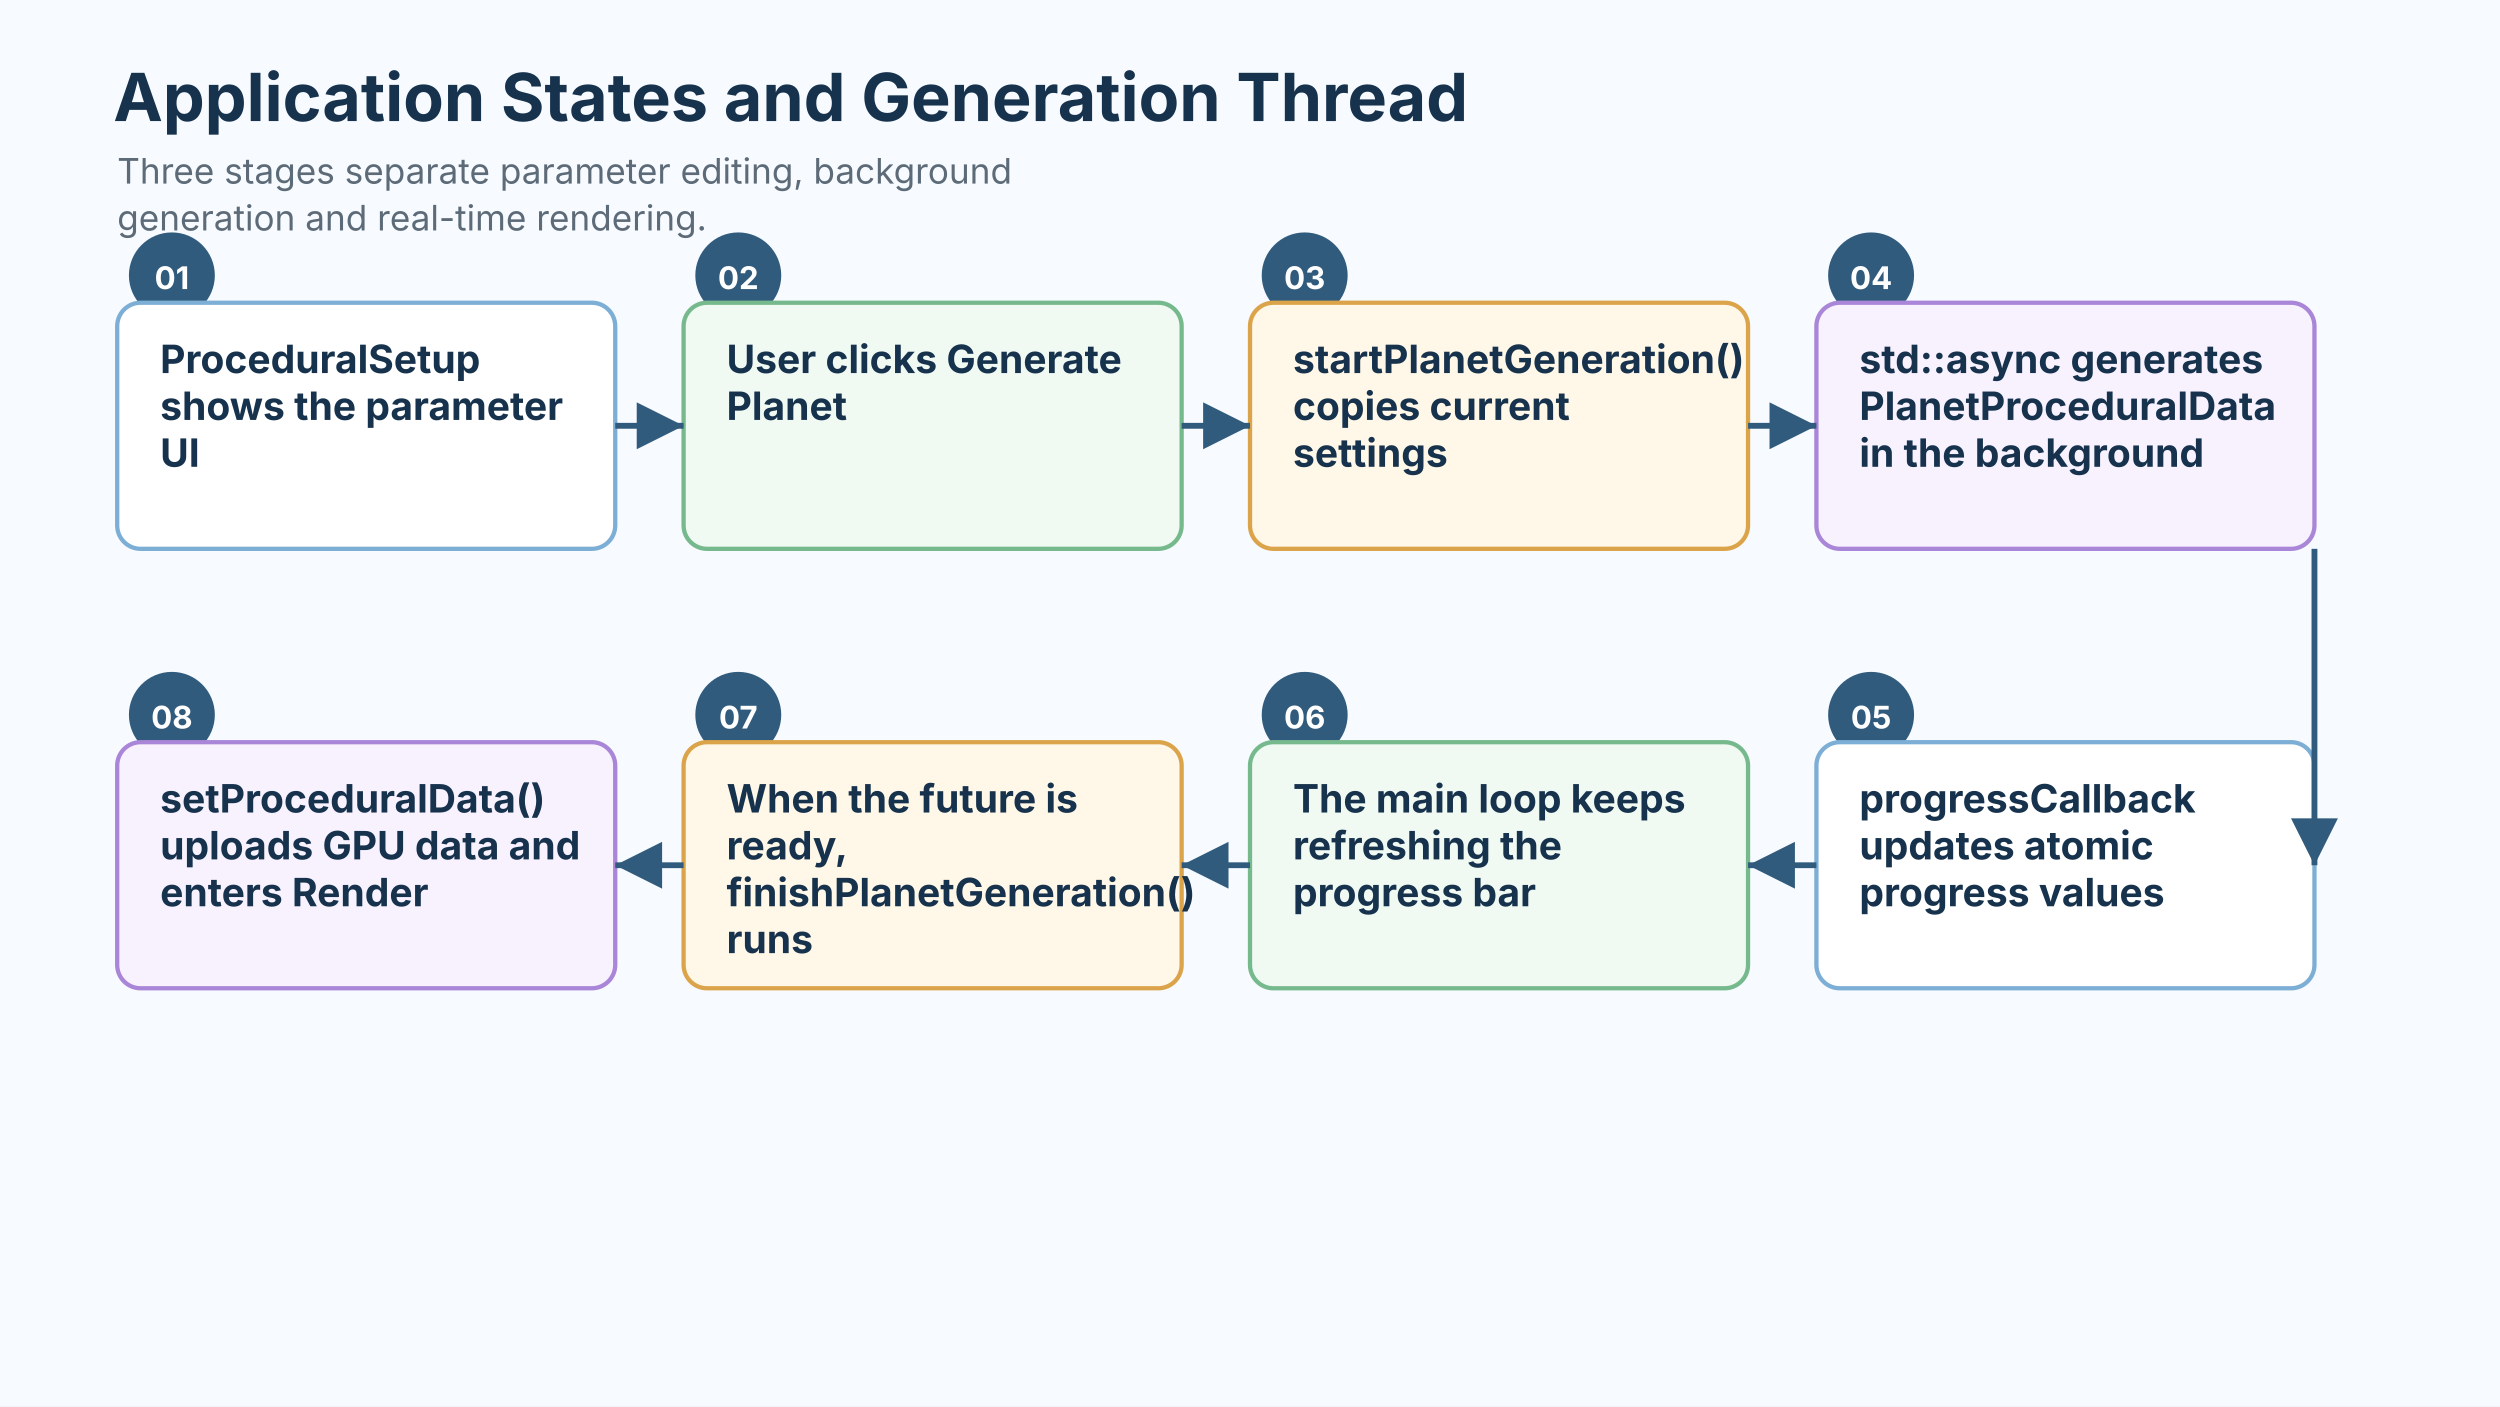
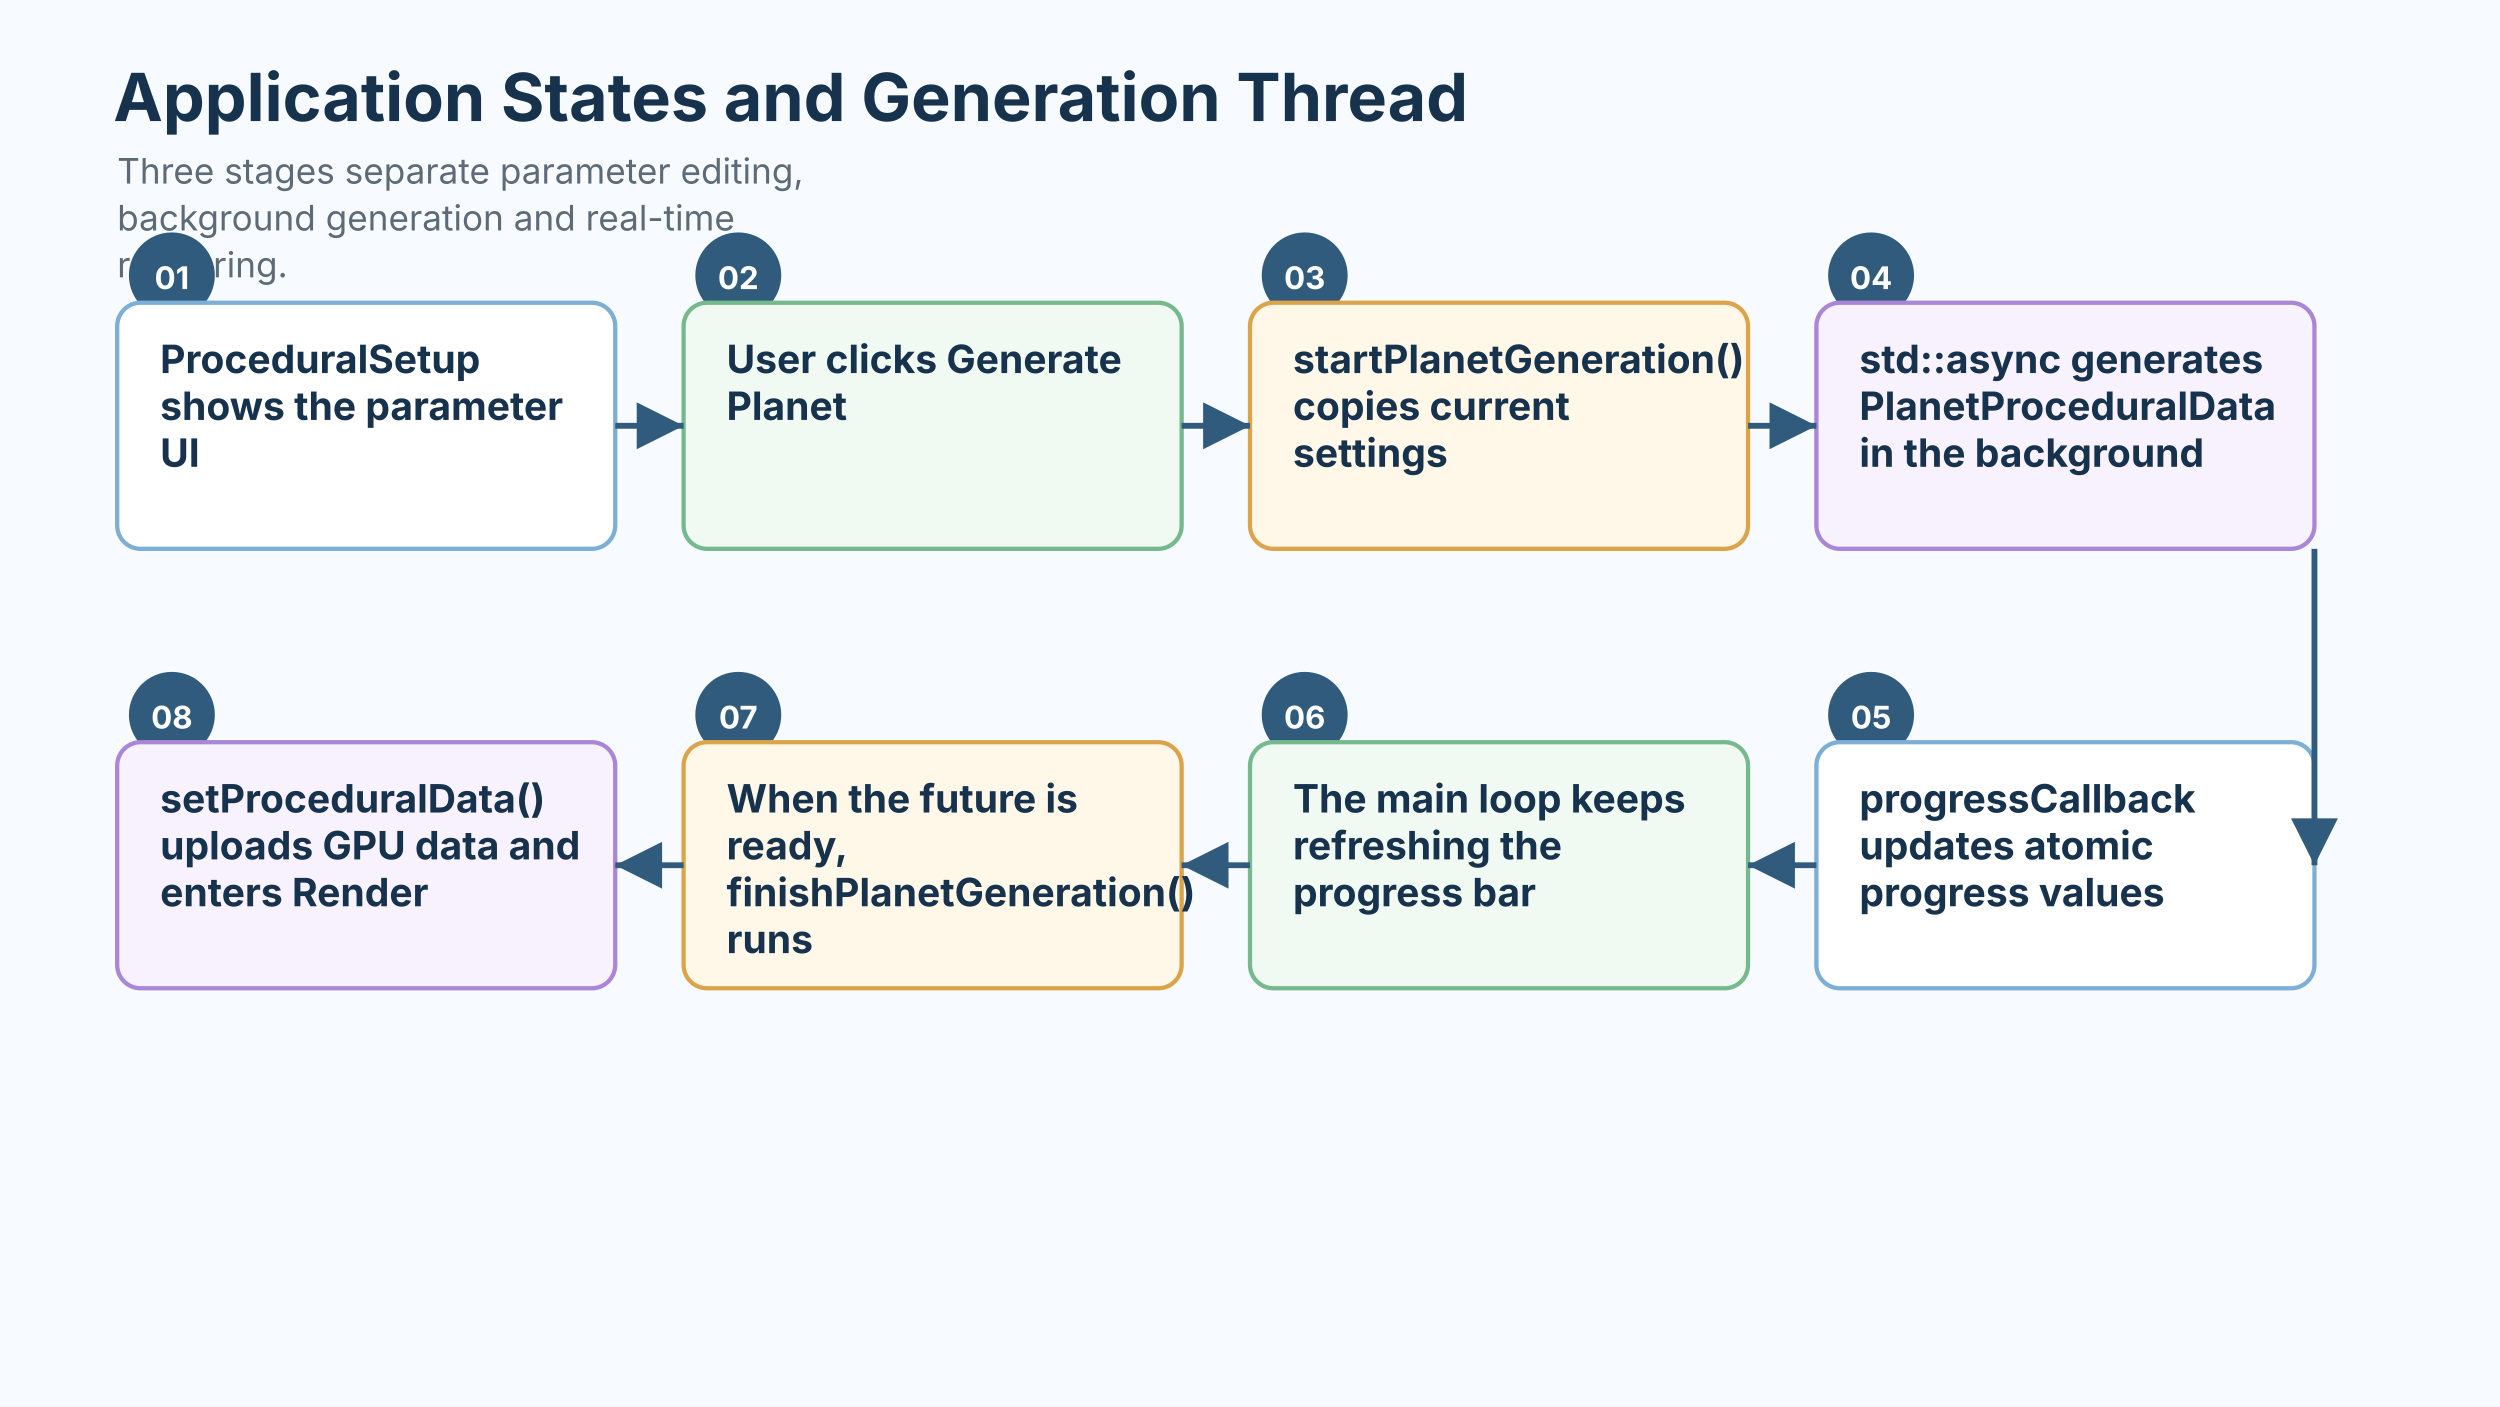
<svg xmlns="http://www.w3.org/2000/svg" width="1280" height="720" viewBox="0 0 1280 720" role="img" aria-labelledby="title desc">
  <defs>
    <marker id="arrow" markerWidth="12" markerHeight="12" refX="10" refY="6" orient="auto">
      <path d="M2,2 L10,6 L2,10 Z" fill="#315b7c" />
    </marker>
    <style>
      .bg{fill:#f7fbff}.title{font:700 34px Inter,Segoe UI,Arial,sans-serif;fill:#17324d}.sub{font:18px Inter,Segoe UI,Arial,sans-serif;fill:#5d6b78}
      .box{fill:#fff;stroke-width:2.2}.blue{stroke:#7daed5;fill:#ffffff}.green{stroke:#76b98d;fill:#f0faf3}.amber{stroke:#dca44a;fill:#fff8e8}.violet{stroke:#a986d7;fill:#f8f2ff}
      .label{font:700 20px Inter,Segoe UI,Arial,sans-serif;fill:#17324d}.small{font:16px Inter,Segoe UI,Arial,sans-serif;fill:#435464}.arrow{stroke:#315b7c;stroke-width:3;fill:none;marker-end:url(#arrow)}
      .numCircle{fill:#315b7c}.num{font:700 16px Inter,Segoe UI,Arial,sans-serif;fill:white}
    </style>
  </defs>
  <rect class="bg" width="1280" height="720" />
  <text class="title" x="58" y="62">Application States and Generation Thread</text>
-   <text class="sub" x="60" y="94" text-anchor="start">Three stages separate parameter editing, background</text>
-   <text class="sub" x="60" y="118" text-anchor="start">generation and real-time rendering.</text>
+   <text class="sub" x="60" y="94" text-anchor="start">Three stages separate parameter editing,</text>
+   <text class="sub" x="60" y="118" text-anchor="start">background generation and real-time</text>
+   <text class="sub" x="60" y="142" text-anchor="start">rendering.</text>
  <circle class="numCircle" cx="88" cy="141" r="22" />
  <text class="num" x="88" y="148" text-anchor="middle">01</text>
  <rect class="box blue" x="60" y="155" width="255" height="126" rx="12" />
  <text class="label" x="82" y="191" text-anchor="start">ProceduralSetup</text>
  <text class="label" x="82" y="215" text-anchor="start">shows the parameter</text>
  <text class="label" x="82" y="239" text-anchor="start">UI</text>
  <circle class="numCircle" cx="378" cy="141" r="22" />
  <text class="num" x="378" y="148" text-anchor="middle">02</text>
  <rect class="box green" x="350" y="155" width="255" height="126" rx="12" />
  <text class="label" x="372" y="191" text-anchor="start">User clicks Generate</text>
  <text class="label" x="372" y="215" text-anchor="start">Planet</text>
  <path class="arrow" d="M315 218 C332 218, 332 218, 350 218" />
  <circle class="numCircle" cx="668" cy="141" r="22" />
  <text class="num" x="668" y="148" text-anchor="middle">03</text>
  <rect class="box amber" x="640" y="155" width="255" height="126" rx="12" />
  <text class="label" x="662" y="191" text-anchor="start">startPlanetGeneration()</text>
  <text class="label" x="662" y="215" text-anchor="start">copies current</text>
  <text class="label" x="662" y="239" text-anchor="start">settings</text>
  <path class="arrow" d="M605 218 C622 218, 622 218, 640 218" />
  <circle class="numCircle" cx="958" cy="141" r="22" />
  <text class="num" x="958" y="148" text-anchor="middle">04</text>
  <rect class="box violet" x="930" y="155" width="255" height="126" rx="12" />
  <text class="label" x="952" y="191" text-anchor="start">std::async generates</text>
  <text class="label" x="952" y="215" text-anchor="start">PlanetProceduralData</text>
  <text class="label" x="952" y="239" text-anchor="start">in the background</text>
  <path class="arrow" d="M895 218 C912 218, 912 218, 930 218" />
  <circle class="numCircle" cx="958" cy="366" r="22" />
  <text class="num" x="958" y="373" text-anchor="middle">05</text>
  <rect class="box blue" x="930" y="380" width="255" height="126" rx="12" />
  <text class="label" x="952" y="416" text-anchor="start">progressCallback</text>
  <text class="label" x="952" y="440" text-anchor="start">updates atomic</text>
  <text class="label" x="952" y="464" text-anchor="start">progress values</text>
  <path class="arrow" d="M1185 281 L1185 338 L1185 338 L1185 443" />
  <circle class="numCircle" cx="668" cy="366" r="22" />
  <text class="num" x="668" y="373" text-anchor="middle">06</text>
  <rect class="box green" x="640" y="380" width="255" height="126" rx="12" />
  <text class="label" x="662" y="416" text-anchor="start">The main loop keeps</text>
  <text class="label" x="662" y="440" text-anchor="start">refreshing the</text>
  <text class="label" x="662" y="464" text-anchor="start">progress bar</text>
  <path class="arrow" d="M930 443 C912 443, 912 443, 895 443" />
  <circle class="numCircle" cx="378" cy="366" r="22" />
  <text class="num" x="378" y="373" text-anchor="middle">07</text>
  <rect class="box amber" x="350" y="380" width="255" height="126" rx="12" />
  <text class="label" x="372" y="416" text-anchor="start">When the future is</text>
  <text class="label" x="372" y="440" text-anchor="start">ready,</text>
  <text class="label" x="372" y="464" text-anchor="start">finishPlanetGeneration()</text>
  <text class="label" x="372" y="488" text-anchor="start">runs</text>
  <path class="arrow" d="M640 443 C622 443, 622 443, 605 443" />
  <circle class="numCircle" cx="88" cy="366" r="22" />
  <text class="num" x="88" y="373" text-anchor="middle">08</text>
  <rect class="box violet" x="60" y="380" width="255" height="126" rx="12" />
  <text class="label" x="82" y="416" text-anchor="start">setProceduralData()</text>
  <text class="label" x="82" y="440" text-anchor="start">uploads GPU data and</text>
  <text class="label" x="82" y="464" text-anchor="start">enters Render</text>
  <path class="arrow" d="M350 443 C332 443, 332 443, 315 443" />
</svg>
